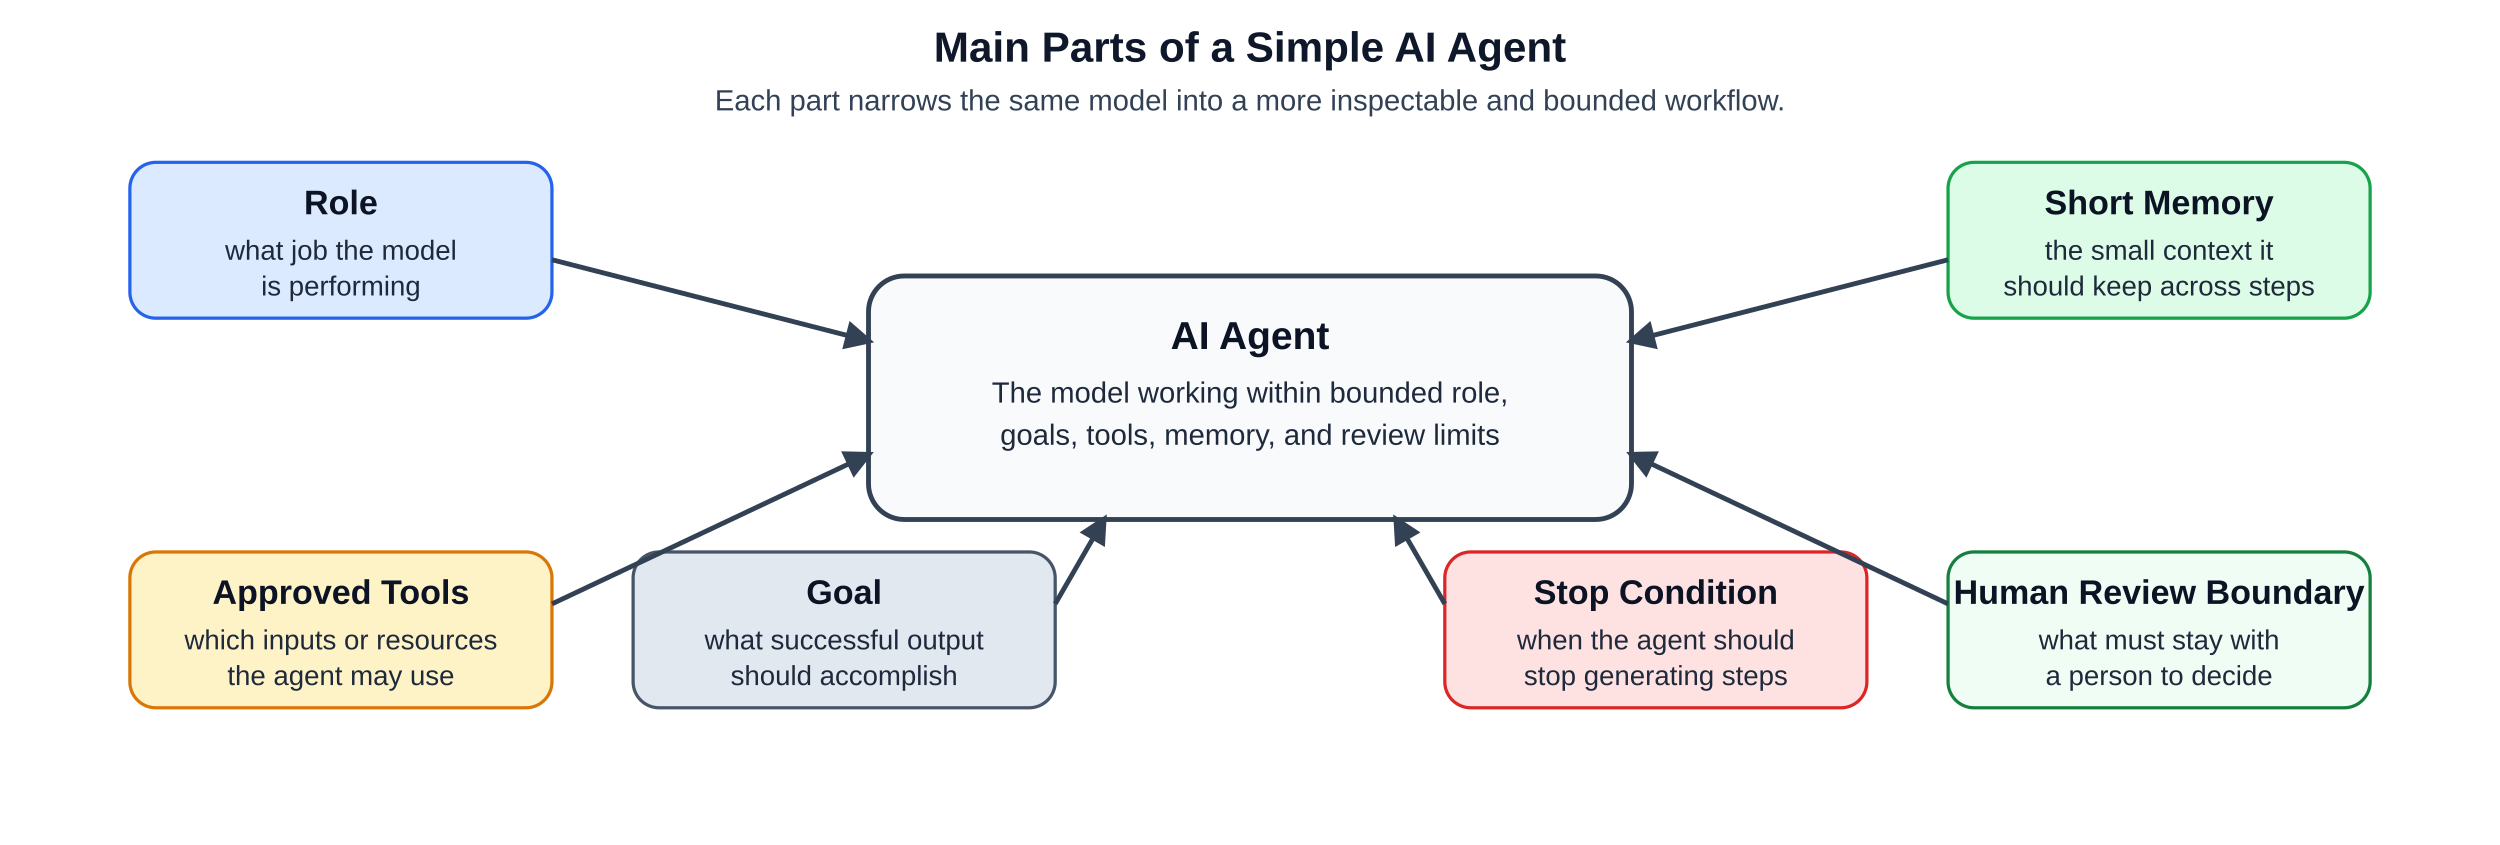
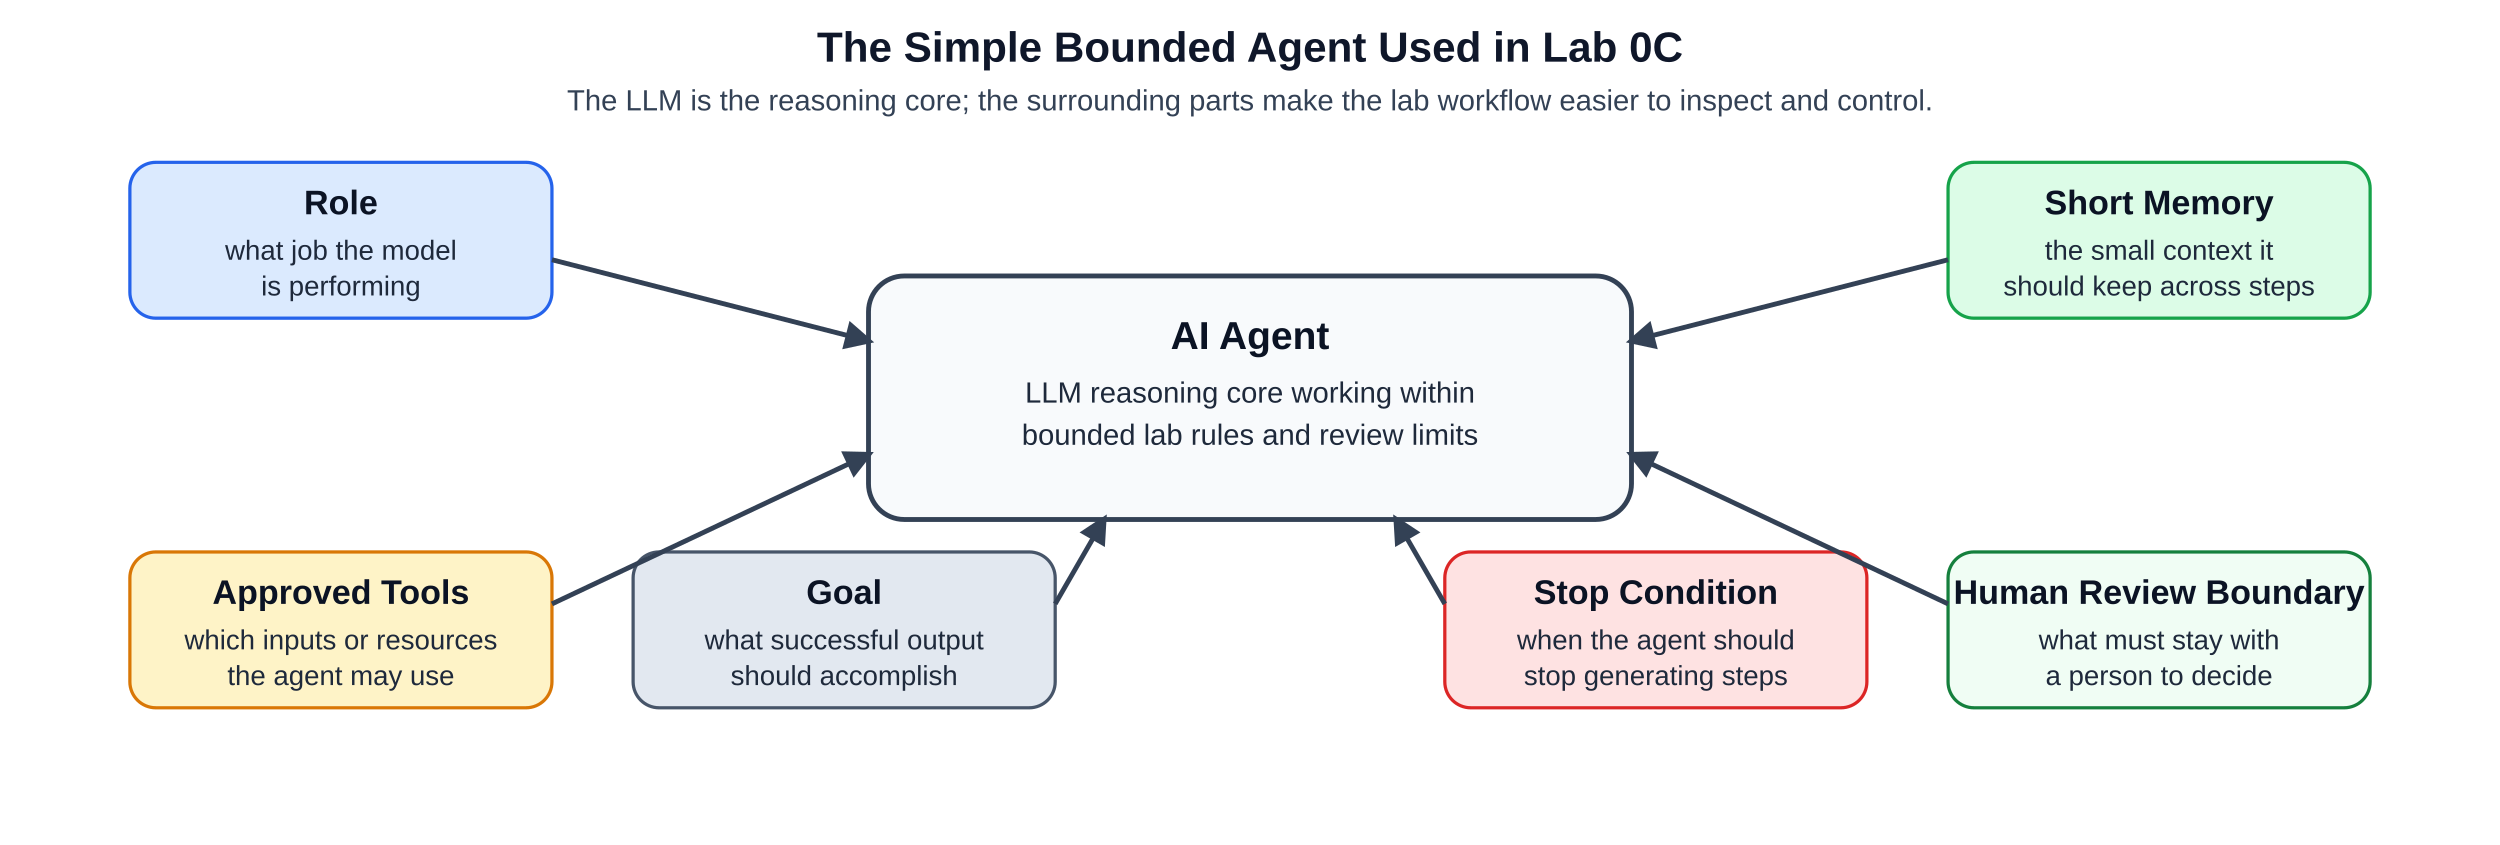
<svg xmlns="http://www.w3.org/2000/svg" width="1540" height="520" viewBox="30 20 1540 520" role="img" aria-labelledby="title desc">
  <defs>
    <style>
      .title { font: 700 26px 'Segoe UI', Arial, sans-serif; fill: #0f172a; }
      .subtitle { font: 500 18px 'Segoe UI', Arial, sans-serif; fill: #334155; }
      .node-title { font: 700 21px 'Segoe UI', Arial, sans-serif; fill: #0b1324; }
      .node-text { font: 500 17px 'Segoe UI', Arial, sans-serif; fill: #1e293b; }
      .center-title { font: 700 24px 'Segoe UI', Arial, sans-serif; fill: #0b1324; }
      .center-text { font: 500 18px 'Segoe UI', Arial, sans-serif; fill: #1e293b; }
    </style>
    <marker id="arrow" viewBox="0 0 10 10" refX="8" refY="5" markerWidth="6" markerHeight="6" orient="auto-start-reverse">
      <path d="M 0 0 L 10 5 L 0 10 z" fill="#334155" />
    </marker>
  </defs>
  <rect x="0" y="0" width="1600" height="580" fill="#ffffff" />
-   <text x="800" y="58" text-anchor="middle" class="title">Main Parts of a Simple AI Agent</text>
-   <text x="800" y="88" text-anchor="middle" class="subtitle">Each part narrows the same model into a more inspectable and bounded workflow.</text>
+   <text x="800" y="58" text-anchor="middle" class="title">The Simple Bounded Agent Used in Lab 0C</text>
+   <text x="800" y="88" text-anchor="middle" class="subtitle">The LLM is the reasoning core; the surrounding parts make the lab workflow easier to inspect and control.</text>
  <rect x="565" y="190" rx="22" ry="22" width="470" height="150" fill="#f8fafc" stroke="#334155" stroke-width="3" />
  <text x="800" y="235" text-anchor="middle" class="center-title">AI Agent</text>
-   <text x="800" y="268" text-anchor="middle" class="center-text">The model working within bounded role,</text>
-   <text x="800" y="294" text-anchor="middle" class="center-text">goals, tools, memory, and review limits</text>
+   <text x="800" y="268" text-anchor="middle" class="center-text">LLM reasoning core working within</text>
+   <text x="800" y="294" text-anchor="middle" class="center-text">bounded lab rules and review limits</text>
  <rect x="110" y="120" rx="16" ry="16" width="260" height="96" fill="#dbeafe" stroke="#2563eb" stroke-width="2" />
  <text x="240" y="152" text-anchor="middle" class="node-title">Role</text>
  <text x="240" y="180" text-anchor="middle" class="node-text">what job the model</text>
  <text x="240" y="202" text-anchor="middle" class="node-text">is performing</text>
  <rect x="420" y="360" rx="16" ry="16" width="260" height="96" fill="#e2e8f0" stroke="#475569" stroke-width="2" />
  <text x="550" y="392" text-anchor="middle" class="node-title">Goal</text>
  <text x="550" y="420" text-anchor="middle" class="node-text">what successful output</text>
  <text x="550" y="442" text-anchor="middle" class="node-text">should accomplish</text>
  <rect x="110" y="360" rx="16" ry="16" width="260" height="96" fill="#fef3c7" stroke="#d97706" stroke-width="2" />
  <text x="240" y="392" text-anchor="middle" class="node-title">Approved Tools</text>
  <text x="240" y="420" text-anchor="middle" class="node-text">which inputs or resources</text>
  <text x="240" y="442" text-anchor="middle" class="node-text">the agent may use</text>
  <rect x="1230" y="120" rx="16" ry="16" width="260" height="96" fill="#dcfce7" stroke="#16a34a" stroke-width="2" />
  <text x="1360" y="152" text-anchor="middle" class="node-title">Short Memory</text>
  <text x="1360" y="180" text-anchor="middle" class="node-text">the small context it</text>
  <text x="1360" y="202" text-anchor="middle" class="node-text">should keep across steps</text>
  <rect x="920" y="360" rx="16" ry="16" width="260" height="96" fill="#fee2e2" stroke="#dc2626" stroke-width="2" />
  <text x="1050" y="392" text-anchor="middle" class="node-title">Stop Condition</text>
  <text x="1050" y="420" text-anchor="middle" class="node-text">when the agent should</text>
  <text x="1050" y="442" text-anchor="middle" class="node-text">stop generating steps</text>
  <rect x="1230" y="360" rx="16" ry="16" width="260" height="96" fill="#f0fdf4" stroke="#15803d" stroke-width="2" />
  <text x="1360" y="392" text-anchor="middle" class="node-title">Human Review Boundary</text>
  <text x="1360" y="420" text-anchor="middle" class="node-text">what must stay with</text>
  <text x="1360" y="442" text-anchor="middle" class="node-text">a person to decide</text>
  <line x1="370" y1="180" x2="565" y2="230" stroke="#334155" stroke-width="3" marker-end="url(#arrow)" />
  <line x1="680" y1="392" x2="710" y2="340" stroke="#334155" stroke-width="3" marker-end="url(#arrow)" />
  <line x1="370" y1="392" x2="565" y2="300" stroke="#334155" stroke-width="3" marker-end="url(#arrow)" />
  <line x1="1230" y1="180" x2="1035" y2="230" stroke="#334155" stroke-width="3" marker-end="url(#arrow)" />
  <line x1="920" y1="392" x2="890" y2="340" stroke="#334155" stroke-width="3" marker-end="url(#arrow)" />
  <line x1="1230" y1="392" x2="1035" y2="300" stroke="#334155" stroke-width="3" marker-end="url(#arrow)" />
</svg>
